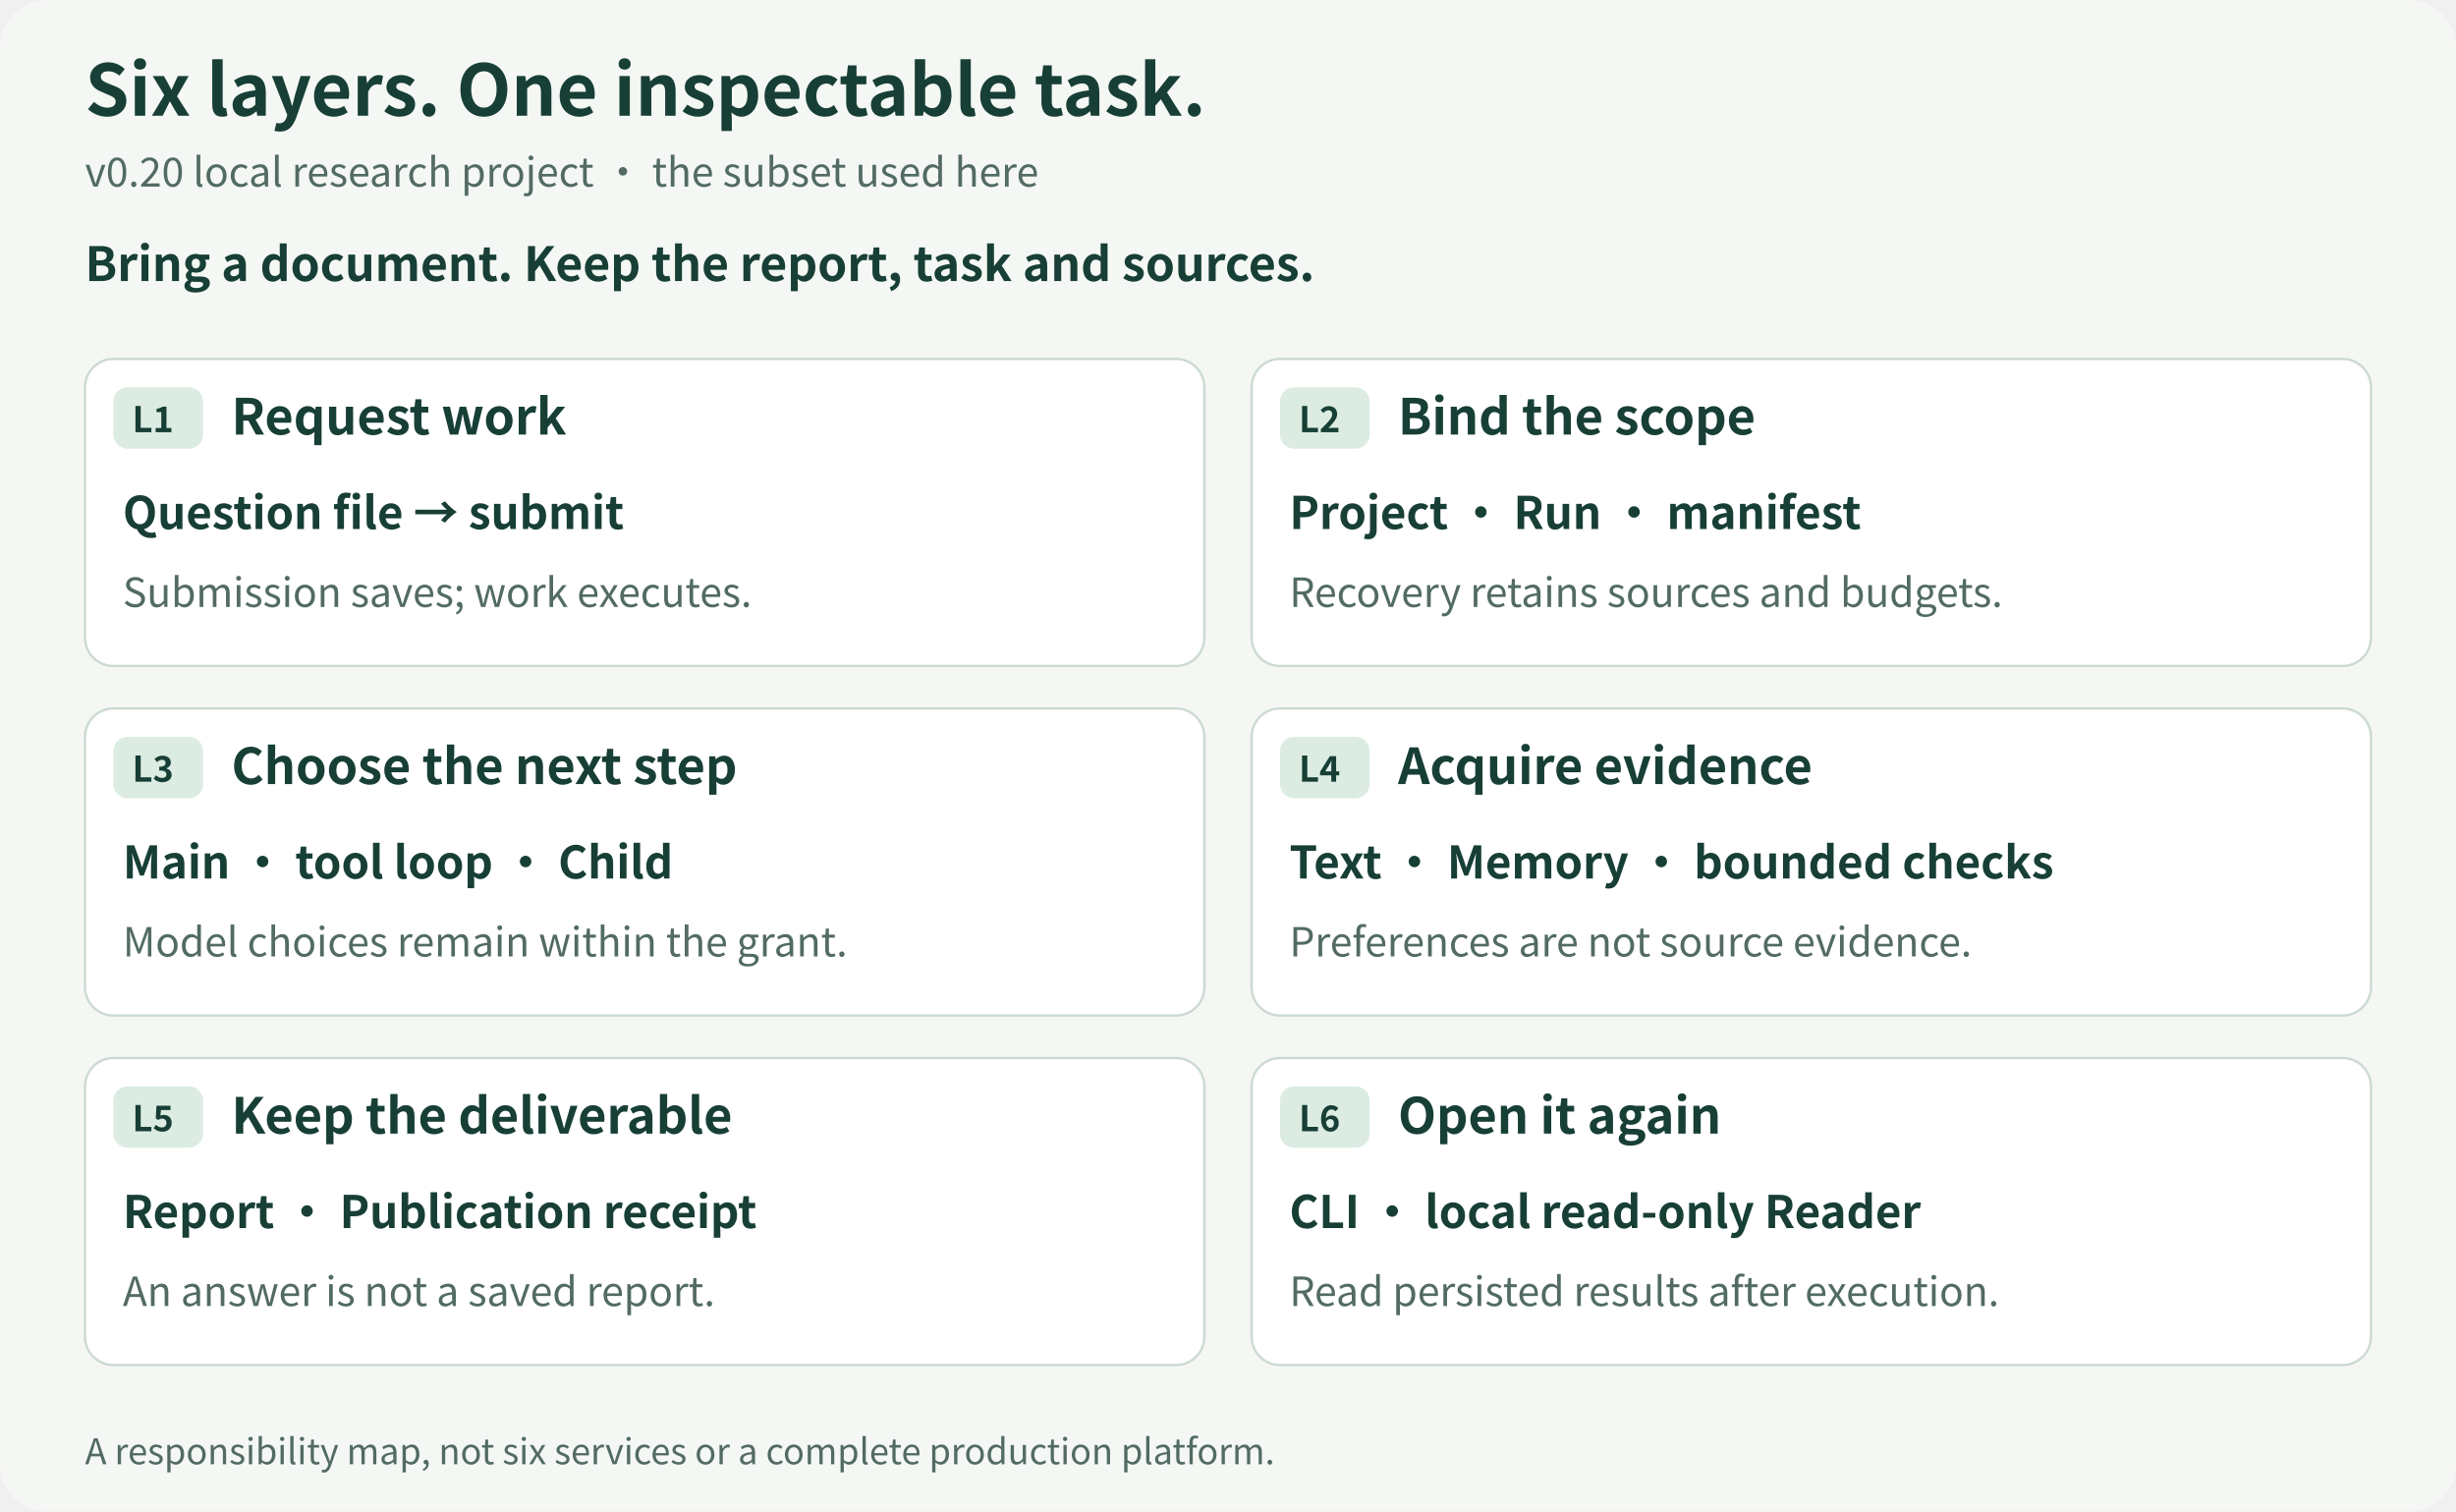
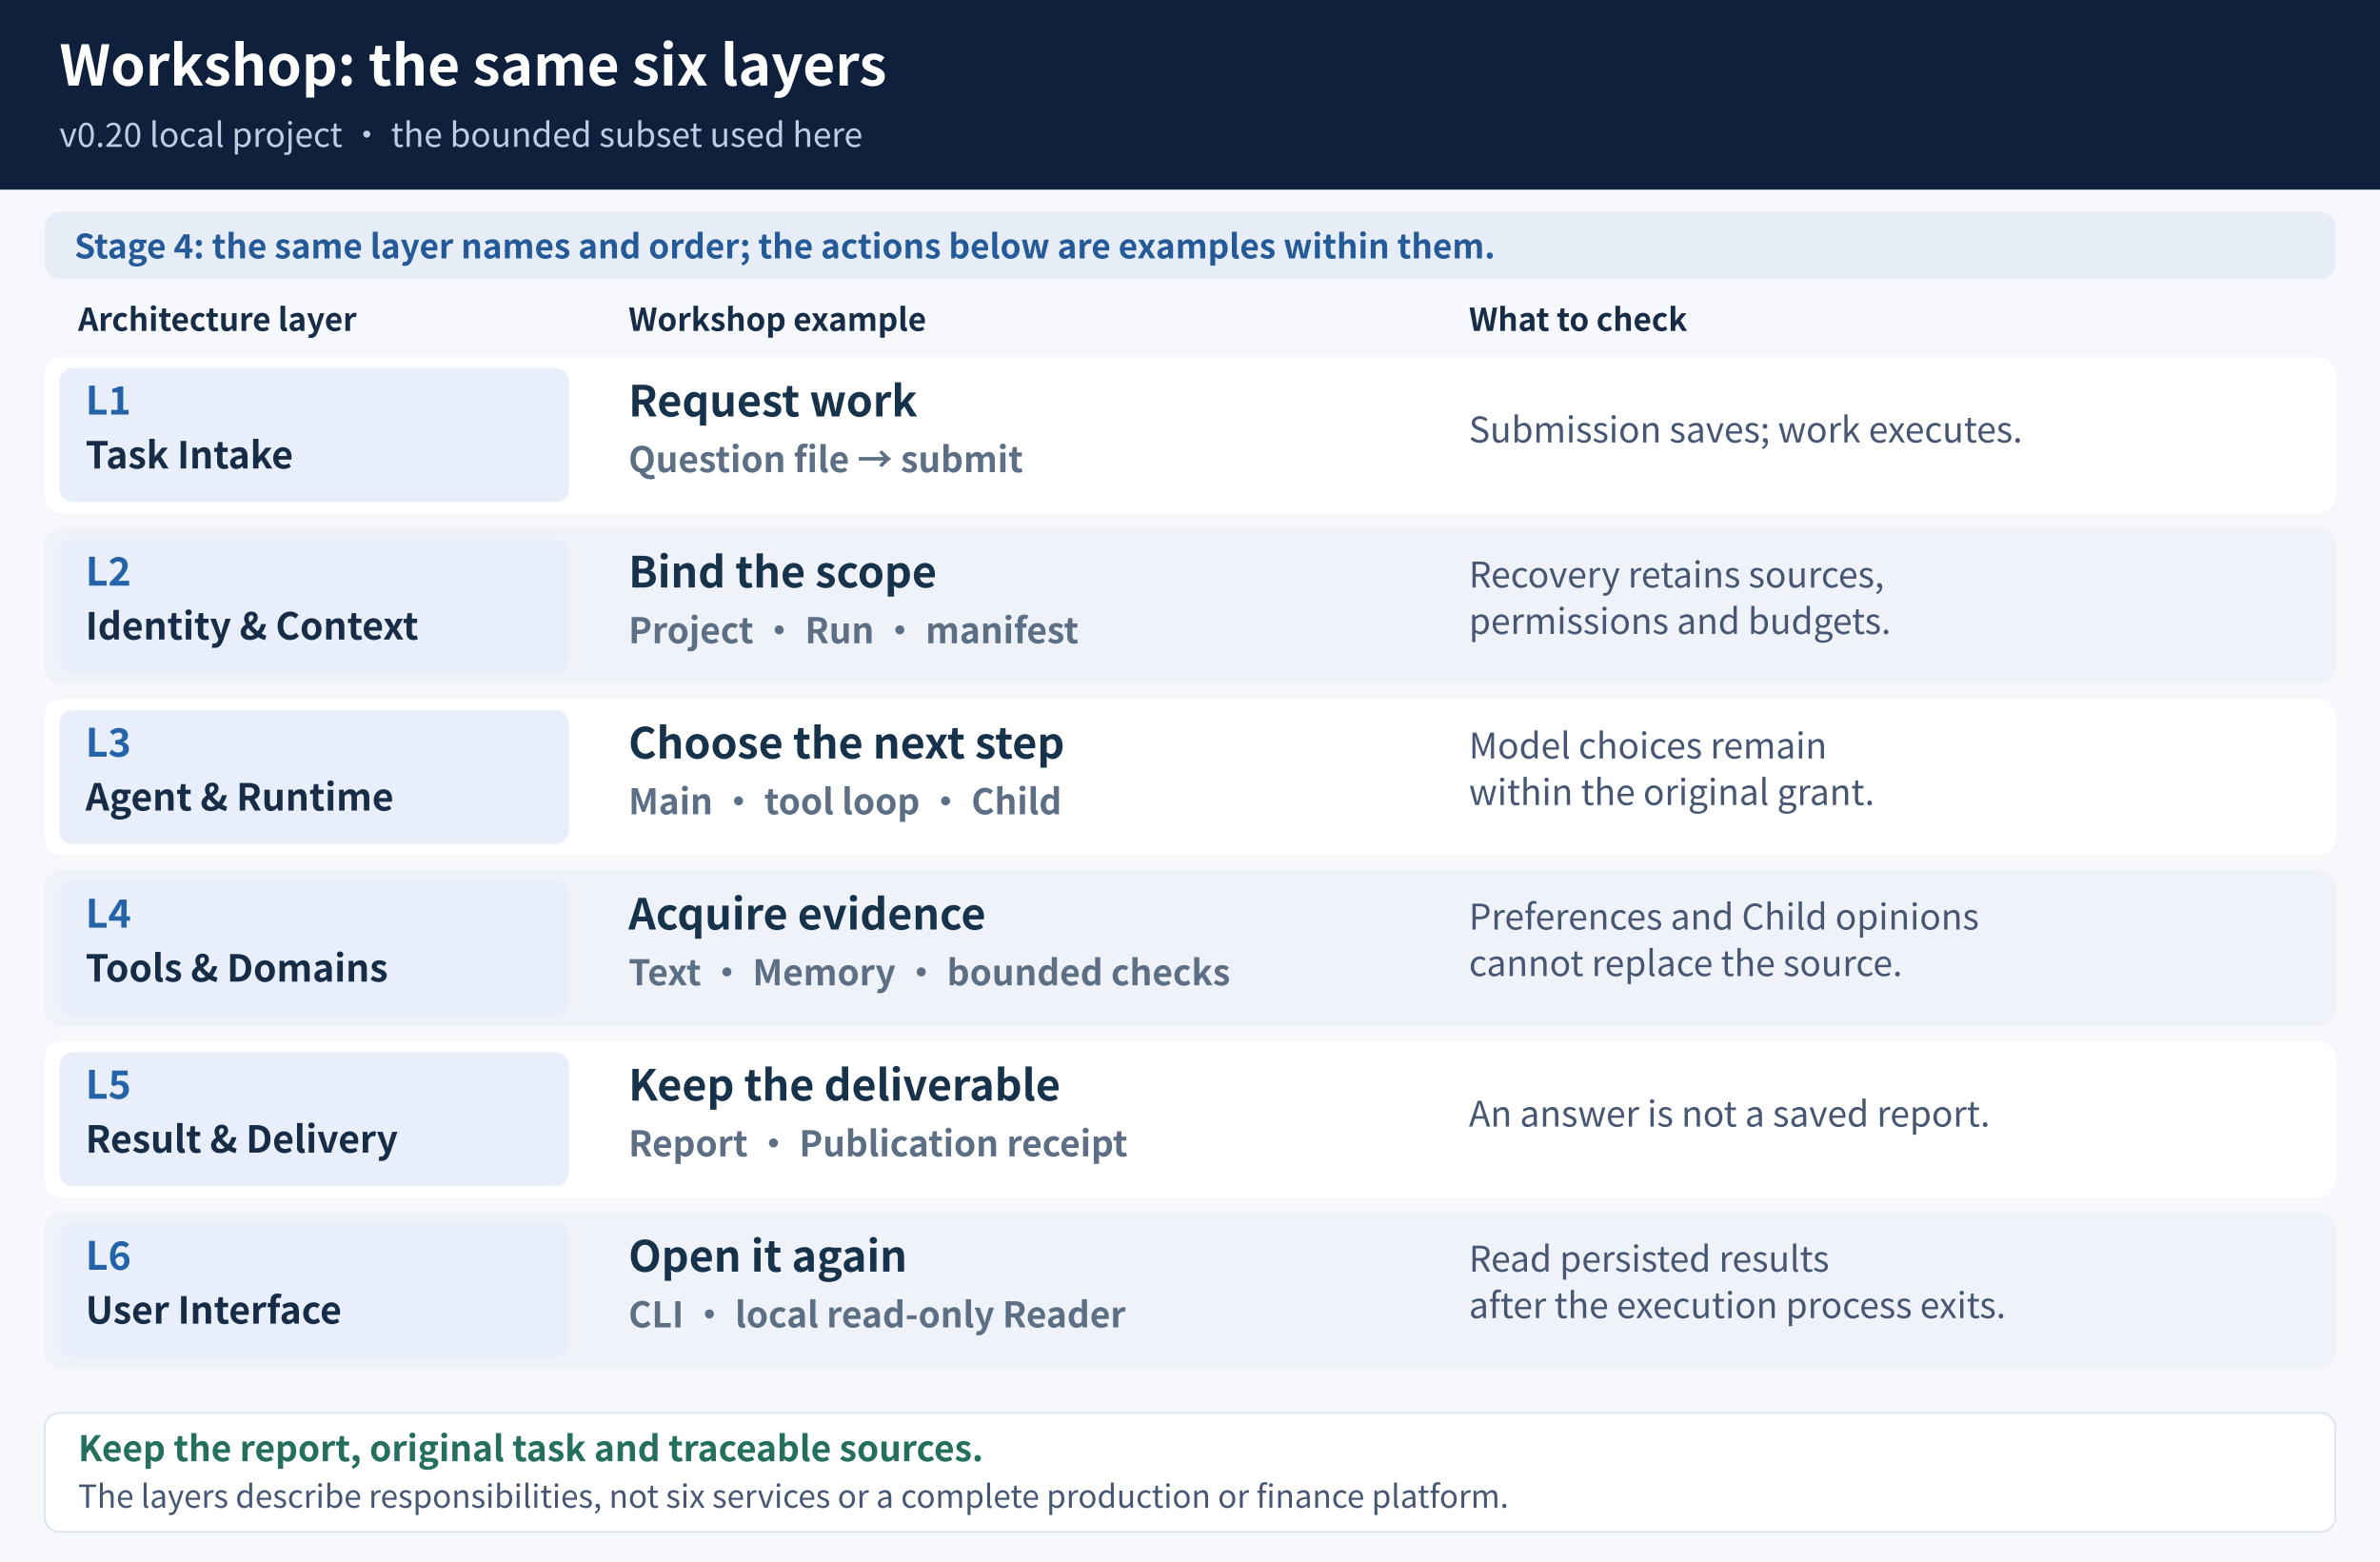
- <svg xmlns="http://www.w3.org/2000/svg" width="1040" height="640" viewBox="0 0 1040 640" role="img" aria-labelledby="title desc">
-   <rect width="1040" height="640" rx="20" fill="#f4f7f3" />
-   <style>text{font-family:"Noto Sans CJK SC","DejaVu Sans",sans-serif;fill:#173f36}.muted{fill:#526b64}</style>
-   <text x="36" y="49" font-size="30" font-weight="700" class="">Six layers. One inspectable task.</text>
-   <text x="36" y="79" font-size="17" font-weight="400" class="muted">v0.20 local research project · the subset used here</text>
-   <text x="36" y="119" font-size="20" font-weight="600" class="">Bring a document. Keep the report, task and sources.</text>
-   <rect x="36" y="152" width="474" height="130" rx="12" fill="#ffffff" stroke="#cbdad2" />
-   <rect x="48" y="164" width="38" height="26" rx="6" fill="#dcece2" />
-   <text x="56" y="183" font-size="15" font-weight="700" class="">L1</text>
-   <text x="98" y="184" font-size="21" font-weight="700" class="">Request work</text>
-   <text x="52" y="224" font-size="19" font-weight="600" class="">Question file → submit</text>
-   <text x="52" y="257" font-size="17" font-weight="400" class="muted">Submission saves; work executes.</text>
-   <rect x="530" y="152" width="474" height="130" rx="12" fill="#ffffff" stroke="#cbdad2" />
-   <rect x="542" y="164" width="38" height="26" rx="6" fill="#dcece2" />
-   <text x="550" y="183" font-size="15" font-weight="700" class="">L2</text>
-   <text x="592" y="184" font-size="21" font-weight="700" class="">Bind the scope</text>
-   <text x="546" y="224" font-size="19" font-weight="600" class="">Project · Run · manifest</text>
-   <text x="546" y="257" font-size="17" font-weight="400" class="muted">Recovery retains sources and budgets.</text>
-   <rect x="36" y="300" width="474" height="130" rx="12" fill="#ffffff" stroke="#cbdad2" />
-   <rect x="48" y="312" width="38" height="26" rx="6" fill="#dcece2" />
-   <text x="56" y="331" font-size="15" font-weight="700" class="">L3</text>
-   <text x="98" y="332" font-size="21" font-weight="700" class="">Choose the next step</text>
-   <text x="52" y="372" font-size="19" font-weight="600" class="">Main · tool loop · Child</text>
-   <text x="52" y="405" font-size="17" font-weight="400" class="muted">Model choices remain within the grant.</text>
-   <rect x="530" y="300" width="474" height="130" rx="12" fill="#ffffff" stroke="#cbdad2" />
-   <rect x="542" y="312" width="38" height="26" rx="6" fill="#dcece2" />
-   <text x="550" y="331" font-size="15" font-weight="700" class="">L4</text>
-   <text x="592" y="332" font-size="21" font-weight="700" class="">Acquire evidence</text>
-   <text x="546" y="372" font-size="19" font-weight="600" class="">Text · Memory · bounded checks</text>
-   <text x="546" y="405" font-size="17" font-weight="400" class="muted">Preferences are not source evidence.</text>
-   <rect x="36" y="448" width="474" height="130" rx="12" fill="#ffffff" stroke="#cbdad2" />
-   <rect x="48" y="460" width="38" height="26" rx="6" fill="#dcece2" />
-   <text x="56" y="479" font-size="15" font-weight="700" class="">L5</text>
-   <text x="98" y="480" font-size="21" font-weight="700" class="">Keep the deliverable</text>
-   <text x="52" y="520" font-size="19" font-weight="600" class="">Report · Publication receipt</text>
-   <text x="52" y="553" font-size="17" font-weight="400" class="muted">An answer is not a saved report.</text>
-   <rect x="530" y="448" width="474" height="130" rx="12" fill="#ffffff" stroke="#cbdad2" />
-   <rect x="542" y="460" width="38" height="26" rx="6" fill="#dcece2" />
-   <text x="550" y="479" font-size="15" font-weight="700" class="">L6</text>
-   <text x="592" y="480" font-size="21" font-weight="700" class="">Open it again</text>
-   <text x="546" y="520" font-size="19" font-weight="600" class="">CLI · local read-only Reader</text>
-   <text x="546" y="553" font-size="17" font-weight="400" class="muted">Read persisted results after execution.</text>
-   <text x="36" y="620" font-size="15" font-weight="400" class="muted">A responsibility map, not six services or a complete production platform.</text>
+ <svg xmlns="http://www.w3.org/2000/svg" width="1280" height="840" viewBox="0 0 1280 840" role="img" aria-labelledby="title desc">
+   <style>text{font-family:"Noto Sans CJK SC","Noto Sans SC","Microsoft YaHei",Arial,sans-serif}</style>
+   <rect width="1280" height="840" fill="#F6F8FC" />
+   <rect width="1280" height="102" fill="#0F203D" />
+   <text x="32" y="46" font-size="30" font-weight="760" fill="#FFFFFF">Workshop: the same six layers</text>
+   <text x="32" y="79" font-size="18" font-weight="500" fill="#BDCEE4">v0.20 local project · the bounded subset used here</text>
+   <rect x="24" y="114" width="1232" height="36" rx="8" fill="#E7EDF7" />
+   <text x="40" y="139" font-size="18" font-weight="650" fill="#245A97">Stage 4: the same layer names and order; the actions below are examples within them.</text>
+   <text x="42" y="178" font-size="17" font-weight="700" fill="#172C46">Architecture layer</text>
+   <text x="338" y="178" font-size="17" font-weight="700" fill="#172C46">Workshop example</text>
+   <text x="790" y="178" font-size="17" font-weight="700" fill="#172C46">What to check</text>
+   <g data-layer-id="L1" data-layer-name="Task Intake" data-layer-top="192">
+     <rect x="24" y="192" width="1232" height="84" rx="9" fill="#FFFFFF" />
+     <rect x="32" y="198" width="274" height="72" rx="7" fill="#E8EFFA" />
+     <text x="46" y="223" font-size="21" font-weight="760" fill="#2563A9">L1</text>
+     <text x="46" y="252" font-size="20" font-weight="730" fill="#172C46">Task Intake</text>
+     <text x="338" y="224" font-size="23" font-weight="730" fill="#17334B">Request work</text>
+     <text x="338" y="254" font-size="19" font-weight="550" fill="#5C6F84">Question file → submit</text>
+     <text x="790" y="238" font-size="19" font-weight="500" fill="#465673">Submission saves; work executes.</text>
+   </g>
+   <g data-layer-id="L2" data-layer-name="Identity &amp; Context" data-layer-top="284">
+     <rect x="24" y="284" width="1232" height="84" rx="9" fill="#EFF3F9" />
+     <rect x="32" y="290" width="274" height="72" rx="7" fill="#E8EFFA" />
+     <text x="46" y="315" font-size="21" font-weight="760" fill="#2563A9">L2</text>
+     <text x="46" y="344" font-size="20" font-weight="730" fill="#172C46">Identity &amp; Context</text>
+     <text x="338" y="316" font-size="23" font-weight="730" fill="#17334B">Bind the scope</text>
+     <text x="338" y="346" font-size="19" font-weight="550" fill="#5C6F84">Project · Run · manifest</text>
+     <text x="790" y="316" font-size="19" font-weight="500" fill="#465673">Recovery retains sources,</text>
+     <text x="790" y="341" font-size="19" font-weight="500" fill="#465673">permissions and budgets.</text>
+   </g>
+   <g data-layer-id="L3" data-layer-name="Agent &amp; Runtime" data-layer-top="376">
+     <rect x="24" y="376" width="1232" height="84" rx="9" fill="#FFFFFF" />
+     <rect x="32" y="382" width="274" height="72" rx="7" fill="#E8EFFA" />
+     <text x="46" y="407" font-size="21" font-weight="760" fill="#2563A9">L3</text>
+     <text x="46" y="436" font-size="20" font-weight="730" fill="#172C46">Agent &amp; Runtime</text>
+     <text x="338" y="408" font-size="23" font-weight="730" fill="#17334B">Choose the next step</text>
+     <text x="338" y="438" font-size="19" font-weight="550" fill="#5C6F84">Main · tool loop · Child</text>
+     <text x="790" y="408" font-size="19" font-weight="500" fill="#465673">Model choices remain</text>
+     <text x="790" y="433" font-size="19" font-weight="500" fill="#465673">within the original grant.</text>
+   </g>
+   <g data-layer-id="L4" data-layer-name="Tools &amp; Domains" data-layer-top="468">
+     <rect x="24" y="468" width="1232" height="84" rx="9" fill="#EFF3F9" />
+     <rect x="32" y="474" width="274" height="72" rx="7" fill="#E8EFFA" />
+     <text x="46" y="499" font-size="21" font-weight="760" fill="#2563A9">L4</text>
+     <text x="46" y="528" font-size="20" font-weight="730" fill="#172C46">Tools &amp; Domains</text>
+     <text x="338" y="500" font-size="23" font-weight="730" fill="#17334B">Acquire evidence</text>
+     <text x="338" y="530" font-size="19" font-weight="550" fill="#5C6F84">Text · Memory · bounded checks</text>
+     <text x="790" y="500" font-size="19" font-weight="500" fill="#465673">Preferences and Child opinions</text>
+     <text x="790" y="525" font-size="19" font-weight="500" fill="#465673">cannot replace the source.</text>
+   </g>
+   <g data-layer-id="L5" data-layer-name="Result &amp; Delivery" data-layer-top="560">
+     <rect x="24" y="560" width="1232" height="84" rx="9" fill="#FFFFFF" />
+     <rect x="32" y="566" width="274" height="72" rx="7" fill="#E8EFFA" />
+     <text x="46" y="591" font-size="21" font-weight="760" fill="#2563A9">L5</text>
+     <text x="46" y="620" font-size="20" font-weight="730" fill="#172C46">Result &amp; Delivery</text>
+     <text x="338" y="592" font-size="23" font-weight="730" fill="#17334B">Keep the deliverable</text>
+     <text x="338" y="622" font-size="19" font-weight="550" fill="#5C6F84">Report · Publication receipt</text>
+     <text x="790" y="606" font-size="19" font-weight="500" fill="#465673">An answer is not a saved report.</text>
+   </g>
+   <g data-layer-id="L6" data-layer-name="User Interface" data-layer-top="652">
+     <rect x="24" y="652" width="1232" height="84" rx="9" fill="#EFF3F9" />
+     <rect x="32" y="658" width="274" height="72" rx="7" fill="#E8EFFA" />
+     <text x="46" y="683" font-size="21" font-weight="760" fill="#2563A9">L6</text>
+     <text x="46" y="712" font-size="20" font-weight="730" fill="#172C46">User Interface</text>
+     <text x="338" y="684" font-size="23" font-weight="730" fill="#17334B">Open it again</text>
+     <text x="338" y="714" font-size="19" font-weight="550" fill="#5C6F84">CLI · local read-only Reader</text>
+     <text x="790" y="684" font-size="19" font-weight="500" fill="#465673">Read persisted results</text>
+     <text x="790" y="709" font-size="19" font-weight="500" fill="#465673">after the execution process exits.</text>
+   </g>
+   <rect x="24" y="760" width="1232" height="64" rx="8" fill="#FFFFFF" stroke="#DCE5ED" />
+   <text x="42" y="786" font-size="19" font-weight="650" fill="#246F5D">Keep the report, original task and traceable sources.</text>
+   <text x="42" y="811" font-size="17" font-weight="500" fill="#465673">The layers describe responsibilities, not six services or a complete production or finance platform.</text>
</svg>
